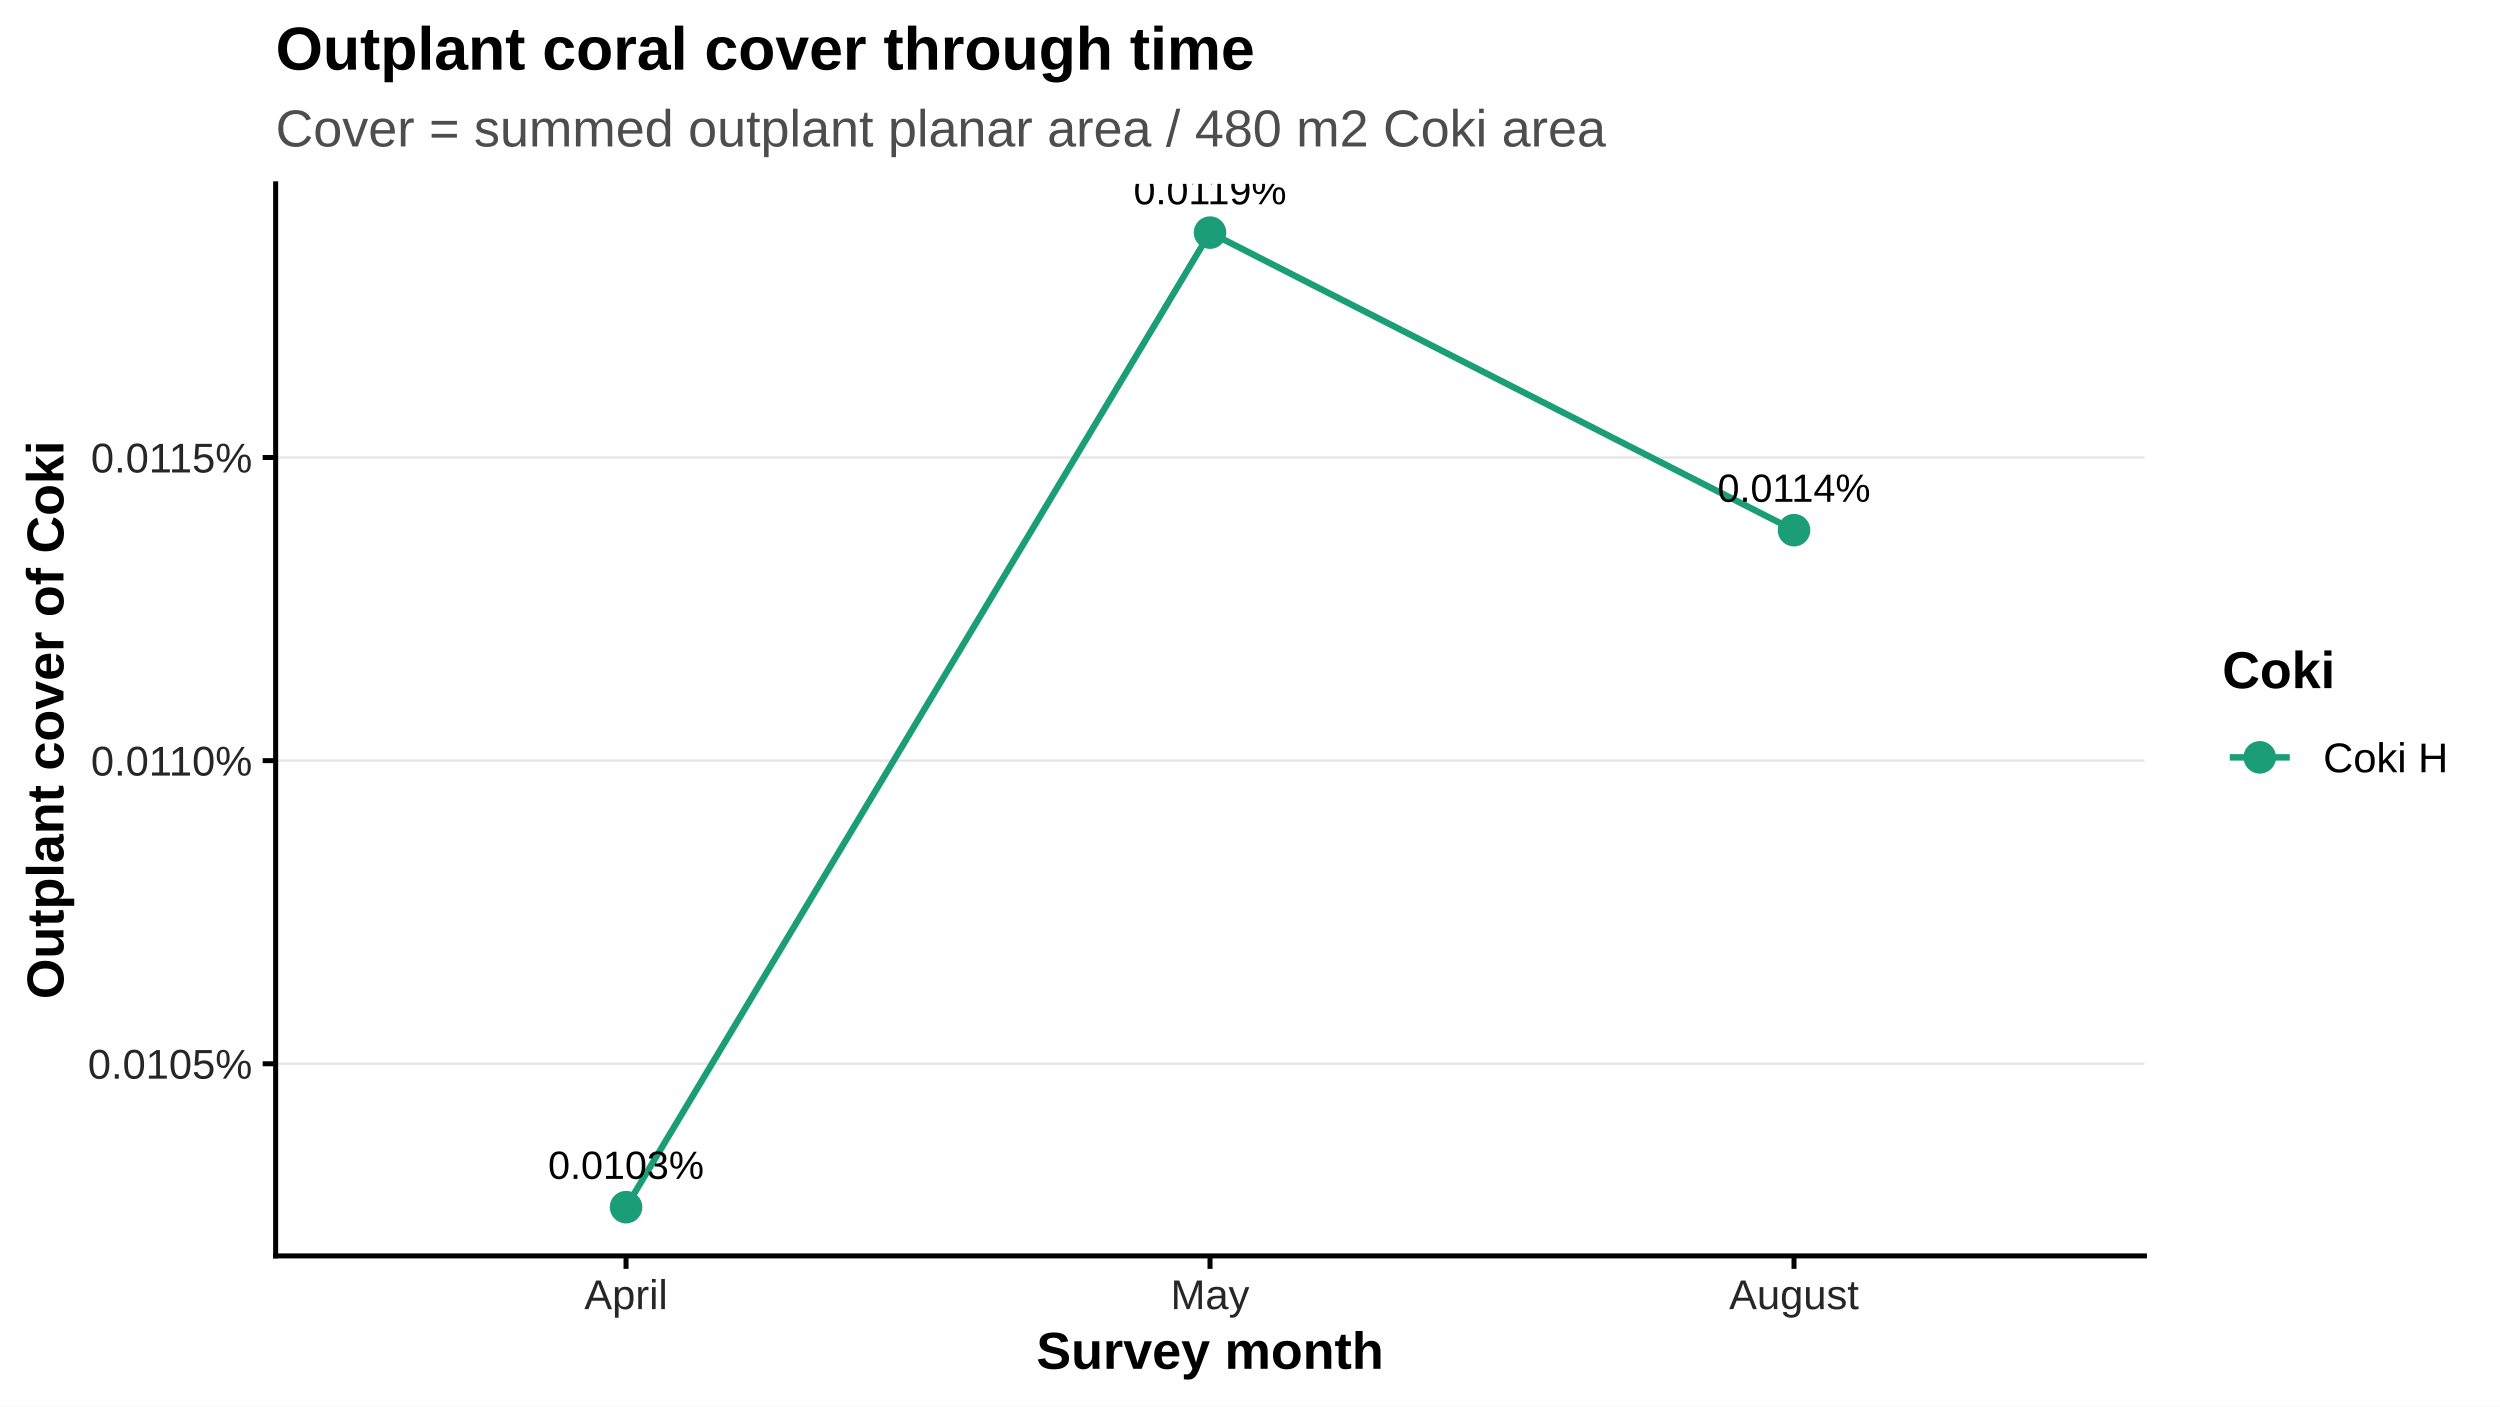
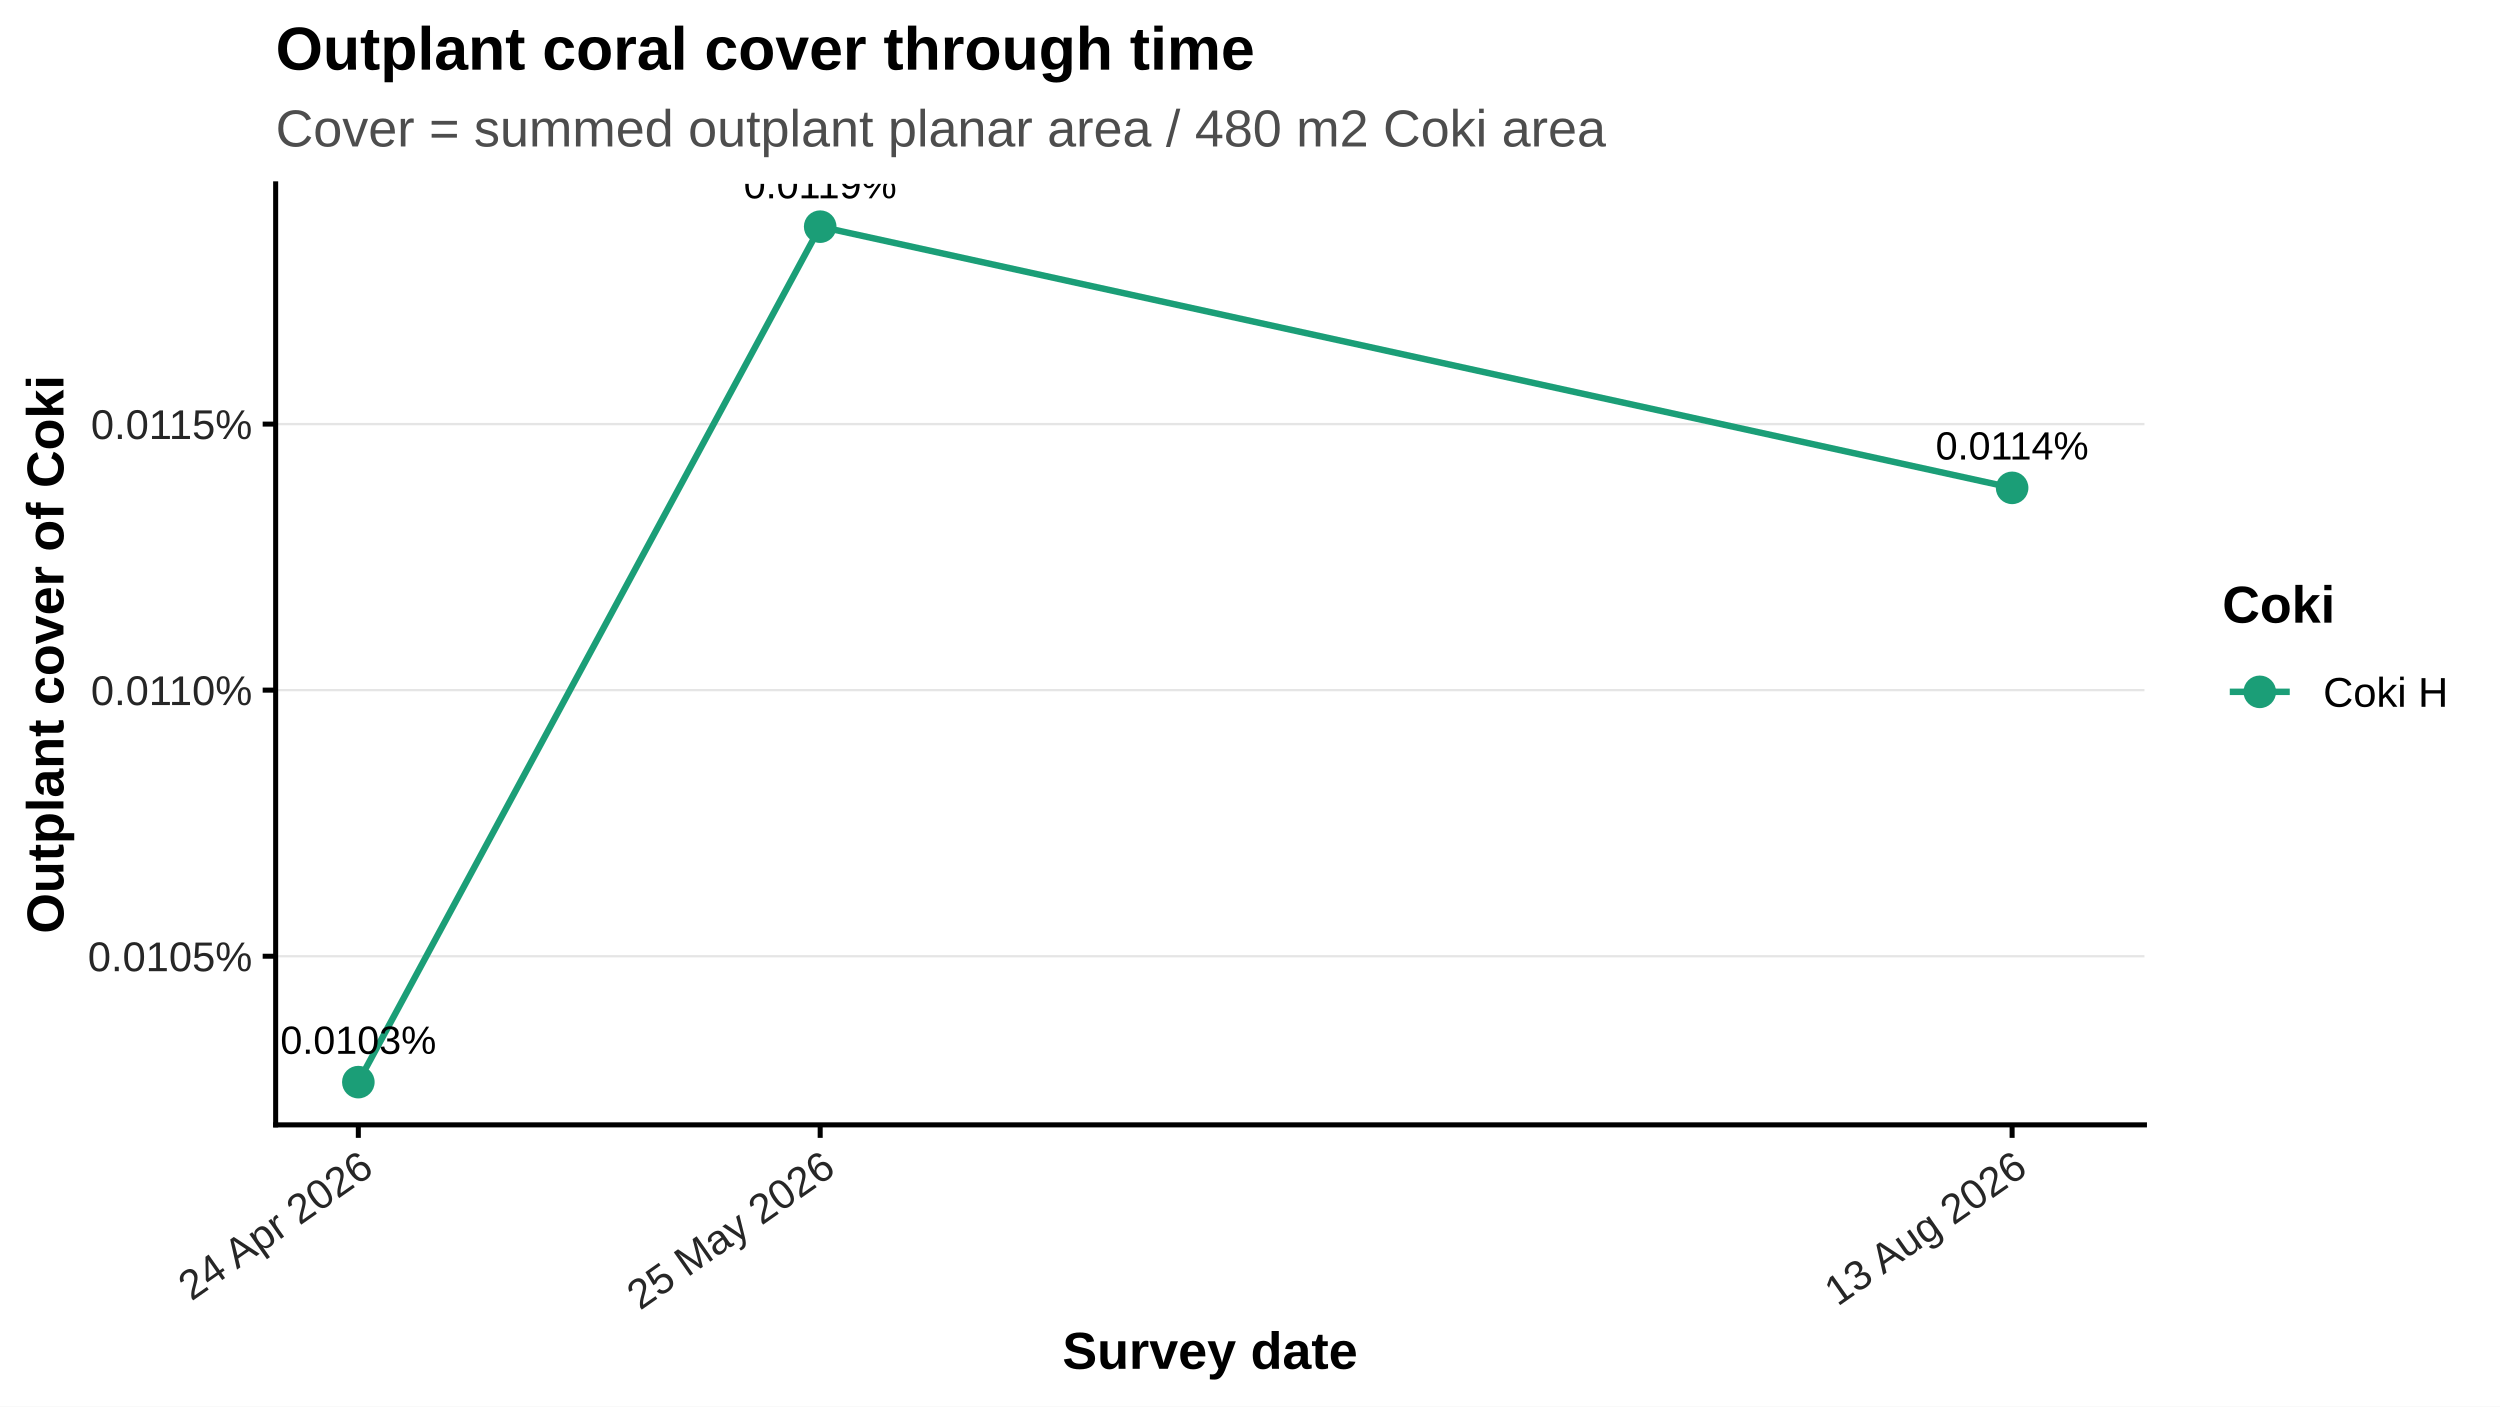
<svg xmlns="http://www.w3.org/2000/svg" class="svglite" width="576.00pt" height="324.00pt" viewBox="0 0 576.00 324.00">
  <defs>
    <style type="text/css">
    .svglite line, .svglite polyline, .svglite polygon, .svglite path, .svglite rect, .svglite circle {
      fill: none;
      stroke: #000000;
      stroke-linecap: round;
      stroke-linejoin: round;
      stroke-miterlimit: 10.00;
    }
    .svglite text {
      white-space: pre;
    }
  </style>
  </defs>
  <rect width="100%" height="100%" style="stroke: none; fill: #FFFFFF;" />
  <defs>
    <clipPath id="cpMC4wMHw1NzYuMDB8MC4wMHwzMjQuMDA=">
      <rect x="0.00" y="0.00" width="576.00" height="324.00" />
    </clipPath>
  </defs>
  <g clip-path="url(#cpMC4wMHw1NzYuMDB8MC4wMHwzMjQuMDA=)">
    <rect x="0.00" y="0.00" width="576.00" height="324.00" style="stroke-width: 1.16; stroke: #FFFFFF; fill: #FFFFFF;" />
  </g>
  <defs>
-     <clipPath id="cpNjMuNTF8NDk0LjA4fDQyLjM2fDI4OS4zNg==">
-       <rect x="63.51" y="42.36" width="430.57" height="246.99" />
+     <clipPath id="cpNjMuNTF8NDk0LjA4fDQyLjM2fDI1OS4xNw==">
+       <rect x="63.51" y="42.36" width="430.57" height="216.81" />
    </clipPath>
  </defs>
-   <g clip-path="url(#cpNjMuNTF8NDk0LjA4fDQyLjM2fDI4OS4zNg==)">
-     <rect x="63.51" y="42.36" width="430.57" height="246.99" style="stroke-width: 1.16; stroke: none; fill: #FFFFFF;" />
-     <polyline points="63.51,245.09 494.08,245.09 " style="stroke-width: 0.53; stroke: #E5E5E5; stroke-linecap: butt;" />
-     <polyline points="63.51,175.25 494.08,175.25 " style="stroke-width: 0.53; stroke: #E5E5E5; stroke-linecap: butt;" />
-     <polyline points="63.51,105.41 494.08,105.41 " style="stroke-width: 0.53; stroke: #E5E5E5; stroke-linecap: butt;" />
-     <polyline points="144.24,278.13 278.79,53.59 413.34,122.15 " style="stroke-width: 1.49; stroke: #1B9E77; stroke-linecap: butt;" />
-     <circle cx="144.24" cy="278.13" r="3.37" style="stroke-width: 0.77; stroke: #1B9E77; fill: #1B9E77;" />
-     <circle cx="278.79" cy="53.59" r="3.37" style="stroke-width: 0.77; stroke: #1B9E77; fill: #1B9E77;" />
-     <circle cx="413.34" cy="122.15" r="3.37" style="stroke-width: 0.77; stroke: #1B9E77; fill: #1B9E77;" />
-     <text x="144.24" y="271.61" text-anchor="middle" style="font-size: 9.10px; font-family: &quot;Arial&quot;;" textLength="35.88px" lengthAdjust="spacingAndGlyphs">0.0103%</text>
-     <text x="278.79" y="47.07" text-anchor="middle" style="font-size: 9.10px; font-family: &quot;Arial&quot;;" textLength="35.88px" lengthAdjust="spacingAndGlyphs">0.0119%</text>
-     <text x="413.34" y="115.62" text-anchor="middle" style="font-size: 9.10px; font-family: &quot;Arial&quot;;" textLength="35.88px" lengthAdjust="spacingAndGlyphs">0.0114%</text>
+   <g clip-path="url(#cpNjMuNTF8NDk0LjA4fDQyLjM2fDI1OS4xNw==)">
+     <rect x="63.51" y="42.36" width="430.57" height="216.81" style="stroke-width: 1.16; stroke: none; fill: #FFFFFF;" />
+     <polyline points="63.51,220.32 494.08,220.32 " style="stroke-width: 0.53; stroke: #E5E5E5; stroke-linecap: butt;" />
+     <polyline points="63.51,159.01 494.08,159.01 " style="stroke-width: 0.53; stroke: #E5E5E5; stroke-linecap: butt;" />
+     <polyline points="63.51,97.71 494.08,97.71 " style="stroke-width: 0.53; stroke: #E5E5E5; stroke-linecap: butt;" />
+     <polyline points="82.56,249.32 188.97,52.22 463.59,112.40 " style="stroke-width: 1.49; stroke: #1B9E77; stroke-linecap: butt;" />
+     <circle cx="82.56" cy="249.32" r="3.37" style="stroke-width: 0.77; stroke: #1B9E77; fill: #1B9E77;" />
+     <circle cx="188.97" cy="52.22" r="3.37" style="stroke-width: 0.77; stroke: #1B9E77; fill: #1B9E77;" />
+     <circle cx="463.59" cy="112.40" r="3.37" style="stroke-width: 0.77; stroke: #1B9E77; fill: #1B9E77;" />
+     <text x="82.56" y="242.80" text-anchor="middle" style="font-size: 9.10px; font-family: &quot;Arial&quot;;" textLength="35.88px" lengthAdjust="spacingAndGlyphs">0.0103%</text>
+     <text x="188.97" y="45.69" text-anchor="middle" style="font-size: 9.10px; font-family: &quot;Arial&quot;;" textLength="35.88px" lengthAdjust="spacingAndGlyphs">0.0119%</text>
+     <text x="463.59" y="105.87" text-anchor="middle" style="font-size: 9.10px; font-family: &quot;Arial&quot;;" textLength="35.88px" lengthAdjust="spacingAndGlyphs">0.0114%</text>
  </g>
  <g clip-path="url(#cpMC4wMHw1NzYuMDB8MC4wMHwzMjQuMDA=)">
-     <polyline points="63.51,289.36 63.51,42.36 " style="stroke-width: 1.16; stroke-linecap: square;" />
-     <text x="58.13" y="248.53" text-anchor="end" style="font-size: 9.60px;fill: #262626; font-family: &quot;Arial&quot;;" textLength="37.87px" lengthAdjust="spacingAndGlyphs">0.0105%</text>
-     <text x="58.13" y="178.69" text-anchor="end" style="font-size: 9.60px;fill: #262626; font-family: &quot;Arial&quot;;" textLength="37.87px" lengthAdjust="spacingAndGlyphs">0.0110%</text>
-     <text x="58.13" y="108.86" text-anchor="end" style="font-size: 9.60px;fill: #262626; font-family: &quot;Arial&quot;;" textLength="37.87px" lengthAdjust="spacingAndGlyphs">0.0115%</text>
-     <polyline points="60.52,245.09 63.51,245.09 " style="stroke-width: 1.16; stroke-linecap: butt;" />
-     <polyline points="60.52,175.25 63.51,175.25 " style="stroke-width: 1.16; stroke-linecap: butt;" />
-     <polyline points="60.52,105.41 63.51,105.41 " style="stroke-width: 1.16; stroke-linecap: butt;" />
-     <polyline points="63.51,289.36 494.08,289.36 " style="stroke-width: 1.16; stroke-linecap: square;" />
-     <polyline points="144.24,292.35 144.24,289.36 " style="stroke-width: 1.16; stroke-linecap: butt;" />
-     <polyline points="278.79,292.35 278.79,289.36 " style="stroke-width: 1.16; stroke-linecap: butt;" />
-     <polyline points="413.34,292.35 413.34,289.36 " style="stroke-width: 1.16; stroke-linecap: butt;" />
-     <text x="144.24" y="301.62" text-anchor="middle" style="font-size: 9.60px;fill: #262626; font-family: &quot;Arial&quot;;" textLength="19.20px" lengthAdjust="spacingAndGlyphs">April</text>
-     <text x="278.79" y="301.62" text-anchor="middle" style="font-size: 9.60px;fill: #262626; font-family: &quot;Arial&quot;;" textLength="18.12px" lengthAdjust="spacingAndGlyphs">May</text>
-     <text x="413.34" y="301.62" text-anchor="middle" style="font-size: 9.60px;fill: #262626; font-family: &quot;Arial&quot;;" textLength="29.87px" lengthAdjust="spacingAndGlyphs">August</text>
-     <text x="278.79" y="315.37" text-anchor="middle" style="font-size: 12.00px; font-weight: bold; font-family: &quot;Arial&quot;;" textLength="80.02px" lengthAdjust="spacingAndGlyphs">Survey month</text>
-     <text transform="translate(14.62,165.86) rotate(-90)" text-anchor="middle" style="font-size: 12.00px; font-weight: bold; font-family: &quot;Arial&quot;;" textLength="128.69px" lengthAdjust="spacingAndGlyphs">Outplant cover of Coki</text>
-     <rect x="506.03" y="142.61" width="63.99" height="46.50" style="stroke-width: 1.16; stroke: none; fill: #FFFFFF;" />
-     <text x="512.01" y="158.55" style="font-size: 12.00px; font-weight: bold; font-family: &quot;Arial&quot;;" textLength="26.01px" lengthAdjust="spacingAndGlyphs">Coki</text>
-     <rect x="512.01" y="165.85" width="17.28" height="17.28" style="stroke-width: 1.16; stroke: none; fill: #FFFFFF;" />
-     <line x1="513.74" y1="174.49" x2="527.56" y2="174.49" style="stroke-width: 1.49; stroke: #1B9E77; stroke-linecap: butt;" />
-     <circle cx="520.65" cy="174.49" r="3.37" style="stroke-width: 0.77; stroke: #1B9E77; fill: #1B9E77;" />
-     <text x="535.27" y="177.93" style="font-size: 9.60px; font-family: &quot;Arial&quot;;" textLength="28.78px" lengthAdjust="spacingAndGlyphs">Coki H</text>
+     <polyline points="63.51,259.17 63.51,42.36 " style="stroke-width: 1.16; stroke-linecap: square;" />
+     <text x="58.13" y="223.76" text-anchor="end" style="font-size: 9.60px;fill: #262626; font-family: &quot;Arial&quot;;" textLength="37.87px" lengthAdjust="spacingAndGlyphs">0.0105%</text>
+     <text x="58.13" y="162.45" text-anchor="end" style="font-size: 9.60px;fill: #262626; font-family: &quot;Arial&quot;;" textLength="37.87px" lengthAdjust="spacingAndGlyphs">0.0110%</text>
+     <text x="58.13" y="101.15" text-anchor="end" style="font-size: 9.60px;fill: #262626; font-family: &quot;Arial&quot;;" textLength="37.87px" lengthAdjust="spacingAndGlyphs">0.0115%</text>
+     <polyline points="60.52,220.32 63.51,220.32 " style="stroke-width: 1.16; stroke-linecap: butt;" />
+     <polyline points="60.52,159.01 63.51,159.01 " style="stroke-width: 1.16; stroke-linecap: butt;" />
+     <polyline points="60.52,97.71 63.51,97.71 " style="stroke-width: 1.16; stroke-linecap: butt;" />
+     <polyline points="63.51,259.17 494.08,259.17 " style="stroke-width: 1.16; stroke-linecap: square;" />
+     <polyline points="82.56,262.16 82.56,259.17 " style="stroke-width: 1.16; stroke-linecap: butt;" />
+     <polyline points="188.97,262.16 188.97,259.17 " style="stroke-width: 1.16; stroke-linecap: butt;" />
+     <polyline points="463.59,262.16 463.59,259.17 " style="stroke-width: 1.16; stroke-linecap: butt;" />
+     <text transform="translate(86.51,270.19) rotate(-35)" text-anchor="end" style="font-size: 9.60px;fill: #262626; font-family: &quot;Arial&quot;;" textLength="52.27px" lengthAdjust="spacingAndGlyphs">24 Apr 2026</text>
+     <text transform="translate(192.92,270.19) rotate(-35)" text-anchor="end" style="font-size: 9.60px;fill: #262626; font-family: &quot;Arial&quot;;" textLength="55.46px" lengthAdjust="spacingAndGlyphs">25 May 2026</text>
+     <text transform="translate(467.54,270.19) rotate(-35)" text-anchor="end" style="font-size: 9.60px;fill: #262626; font-family: &quot;Arial&quot;;" textLength="54.41px" lengthAdjust="spacingAndGlyphs">13 Aug 2026</text>
+     <text x="278.79" y="315.37" text-anchor="middle" style="font-size: 12.00px; font-weight: bold; font-family: &quot;Arial&quot;;" textLength="68.04px" lengthAdjust="spacingAndGlyphs">Survey date</text>
+     <text transform="translate(14.62,150.77) rotate(-90)" text-anchor="middle" style="font-size: 12.00px; font-weight: bold; font-family: &quot;Arial&quot;;" textLength="128.69px" lengthAdjust="spacingAndGlyphs">Outplant cover of Coki</text>
+     <rect x="506.03" y="127.52" width="63.99" height="46.50" style="stroke-width: 1.16; stroke: none; fill: #FFFFFF;" />
+     <text x="512.01" y="143.46" style="font-size: 12.00px; font-weight: bold; font-family: &quot;Arial&quot;;" textLength="26.01px" lengthAdjust="spacingAndGlyphs">Coki</text>
+     <rect x="512.01" y="150.76" width="17.28" height="17.28" style="stroke-width: 1.16; stroke: none; fill: #FFFFFF;" />
+     <line x1="513.74" y1="159.40" x2="527.56" y2="159.40" style="stroke-width: 1.49; stroke: #1B9E77; stroke-linecap: butt;" />
+     <circle cx="520.65" cy="159.40" r="3.37" style="stroke-width: 0.77; stroke: #1B9E77; fill: #1B9E77;" />
+     <text x="535.27" y="162.84" style="font-size: 9.60px; font-family: &quot;Arial&quot;;" textLength="28.78px" lengthAdjust="spacingAndGlyphs">Coki H</text>
    <text x="63.51" y="33.74" style="font-size: 12.00px;fill: #4D4D4D; font-family: &quot;Arial&quot;;" textLength="306.49px" lengthAdjust="spacingAndGlyphs">Cover = summed outplant planar area / 480 m2 Coki area</text>
    <text x="63.51" y="16.05" style="font-size: 14.00px; font-weight: bold; font-family: &quot;Arial&quot;;" textLength="225.48px" lengthAdjust="spacingAndGlyphs">Outplant coral cover through time</text>
  </g>
</svg>
